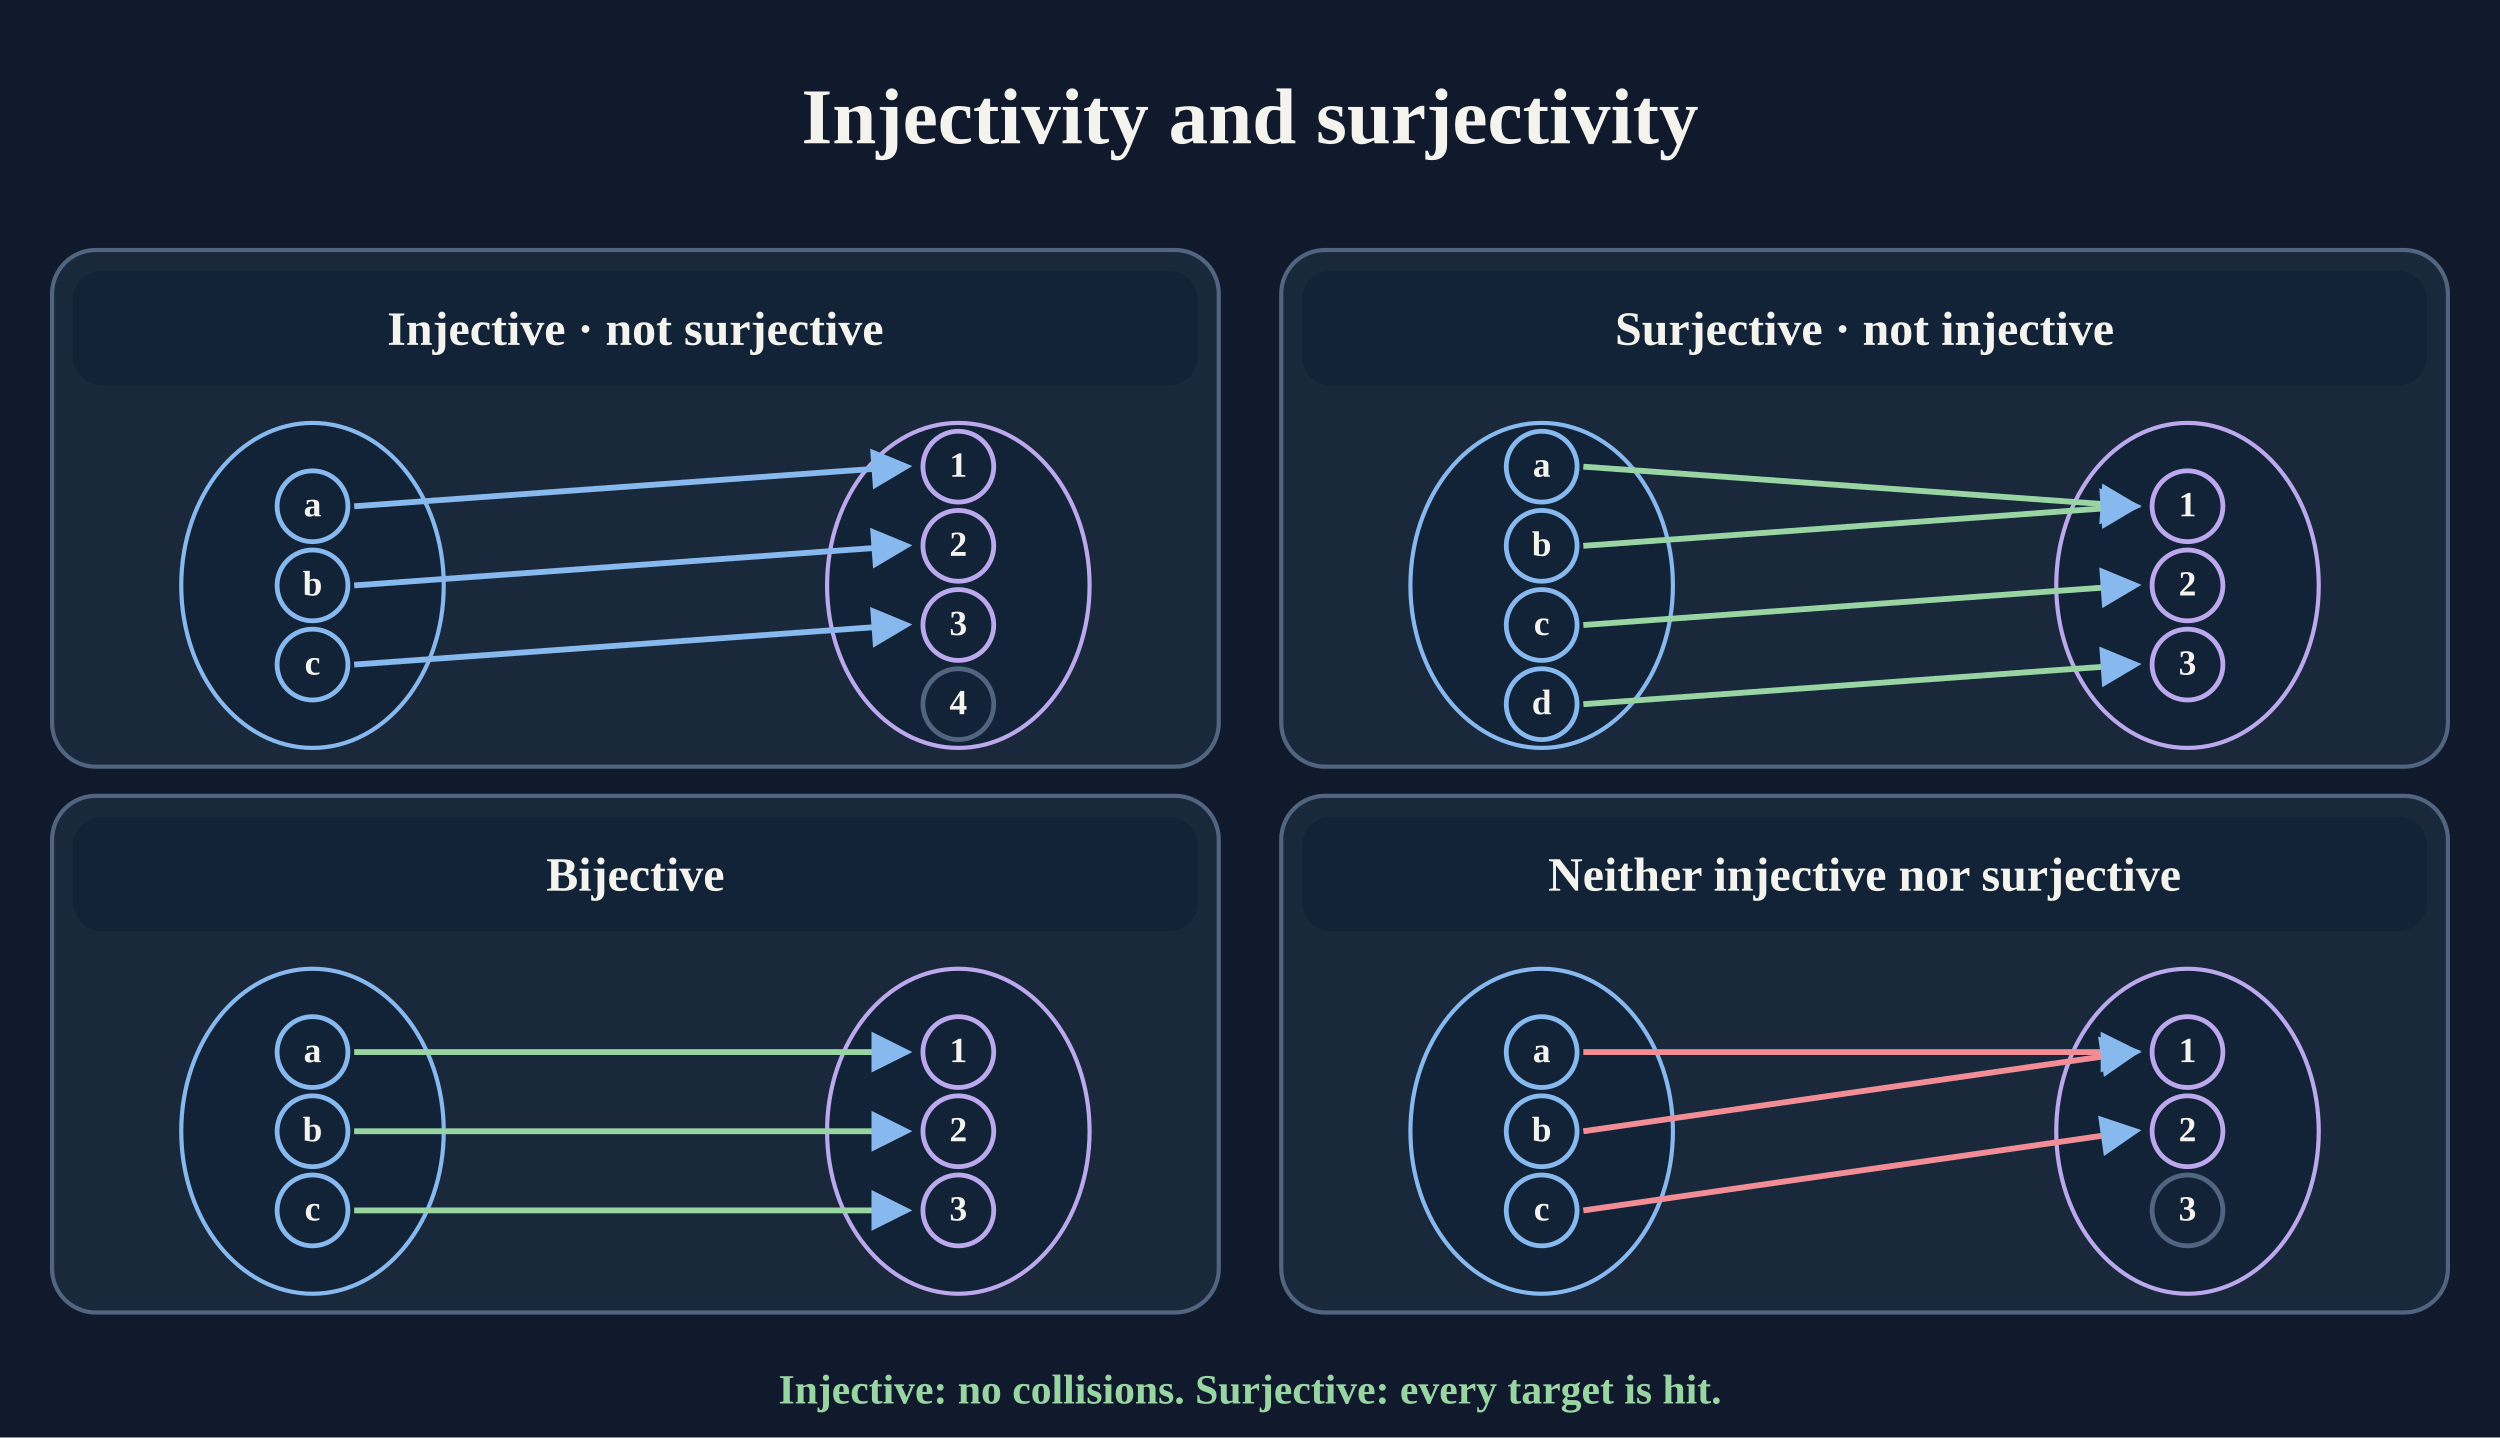
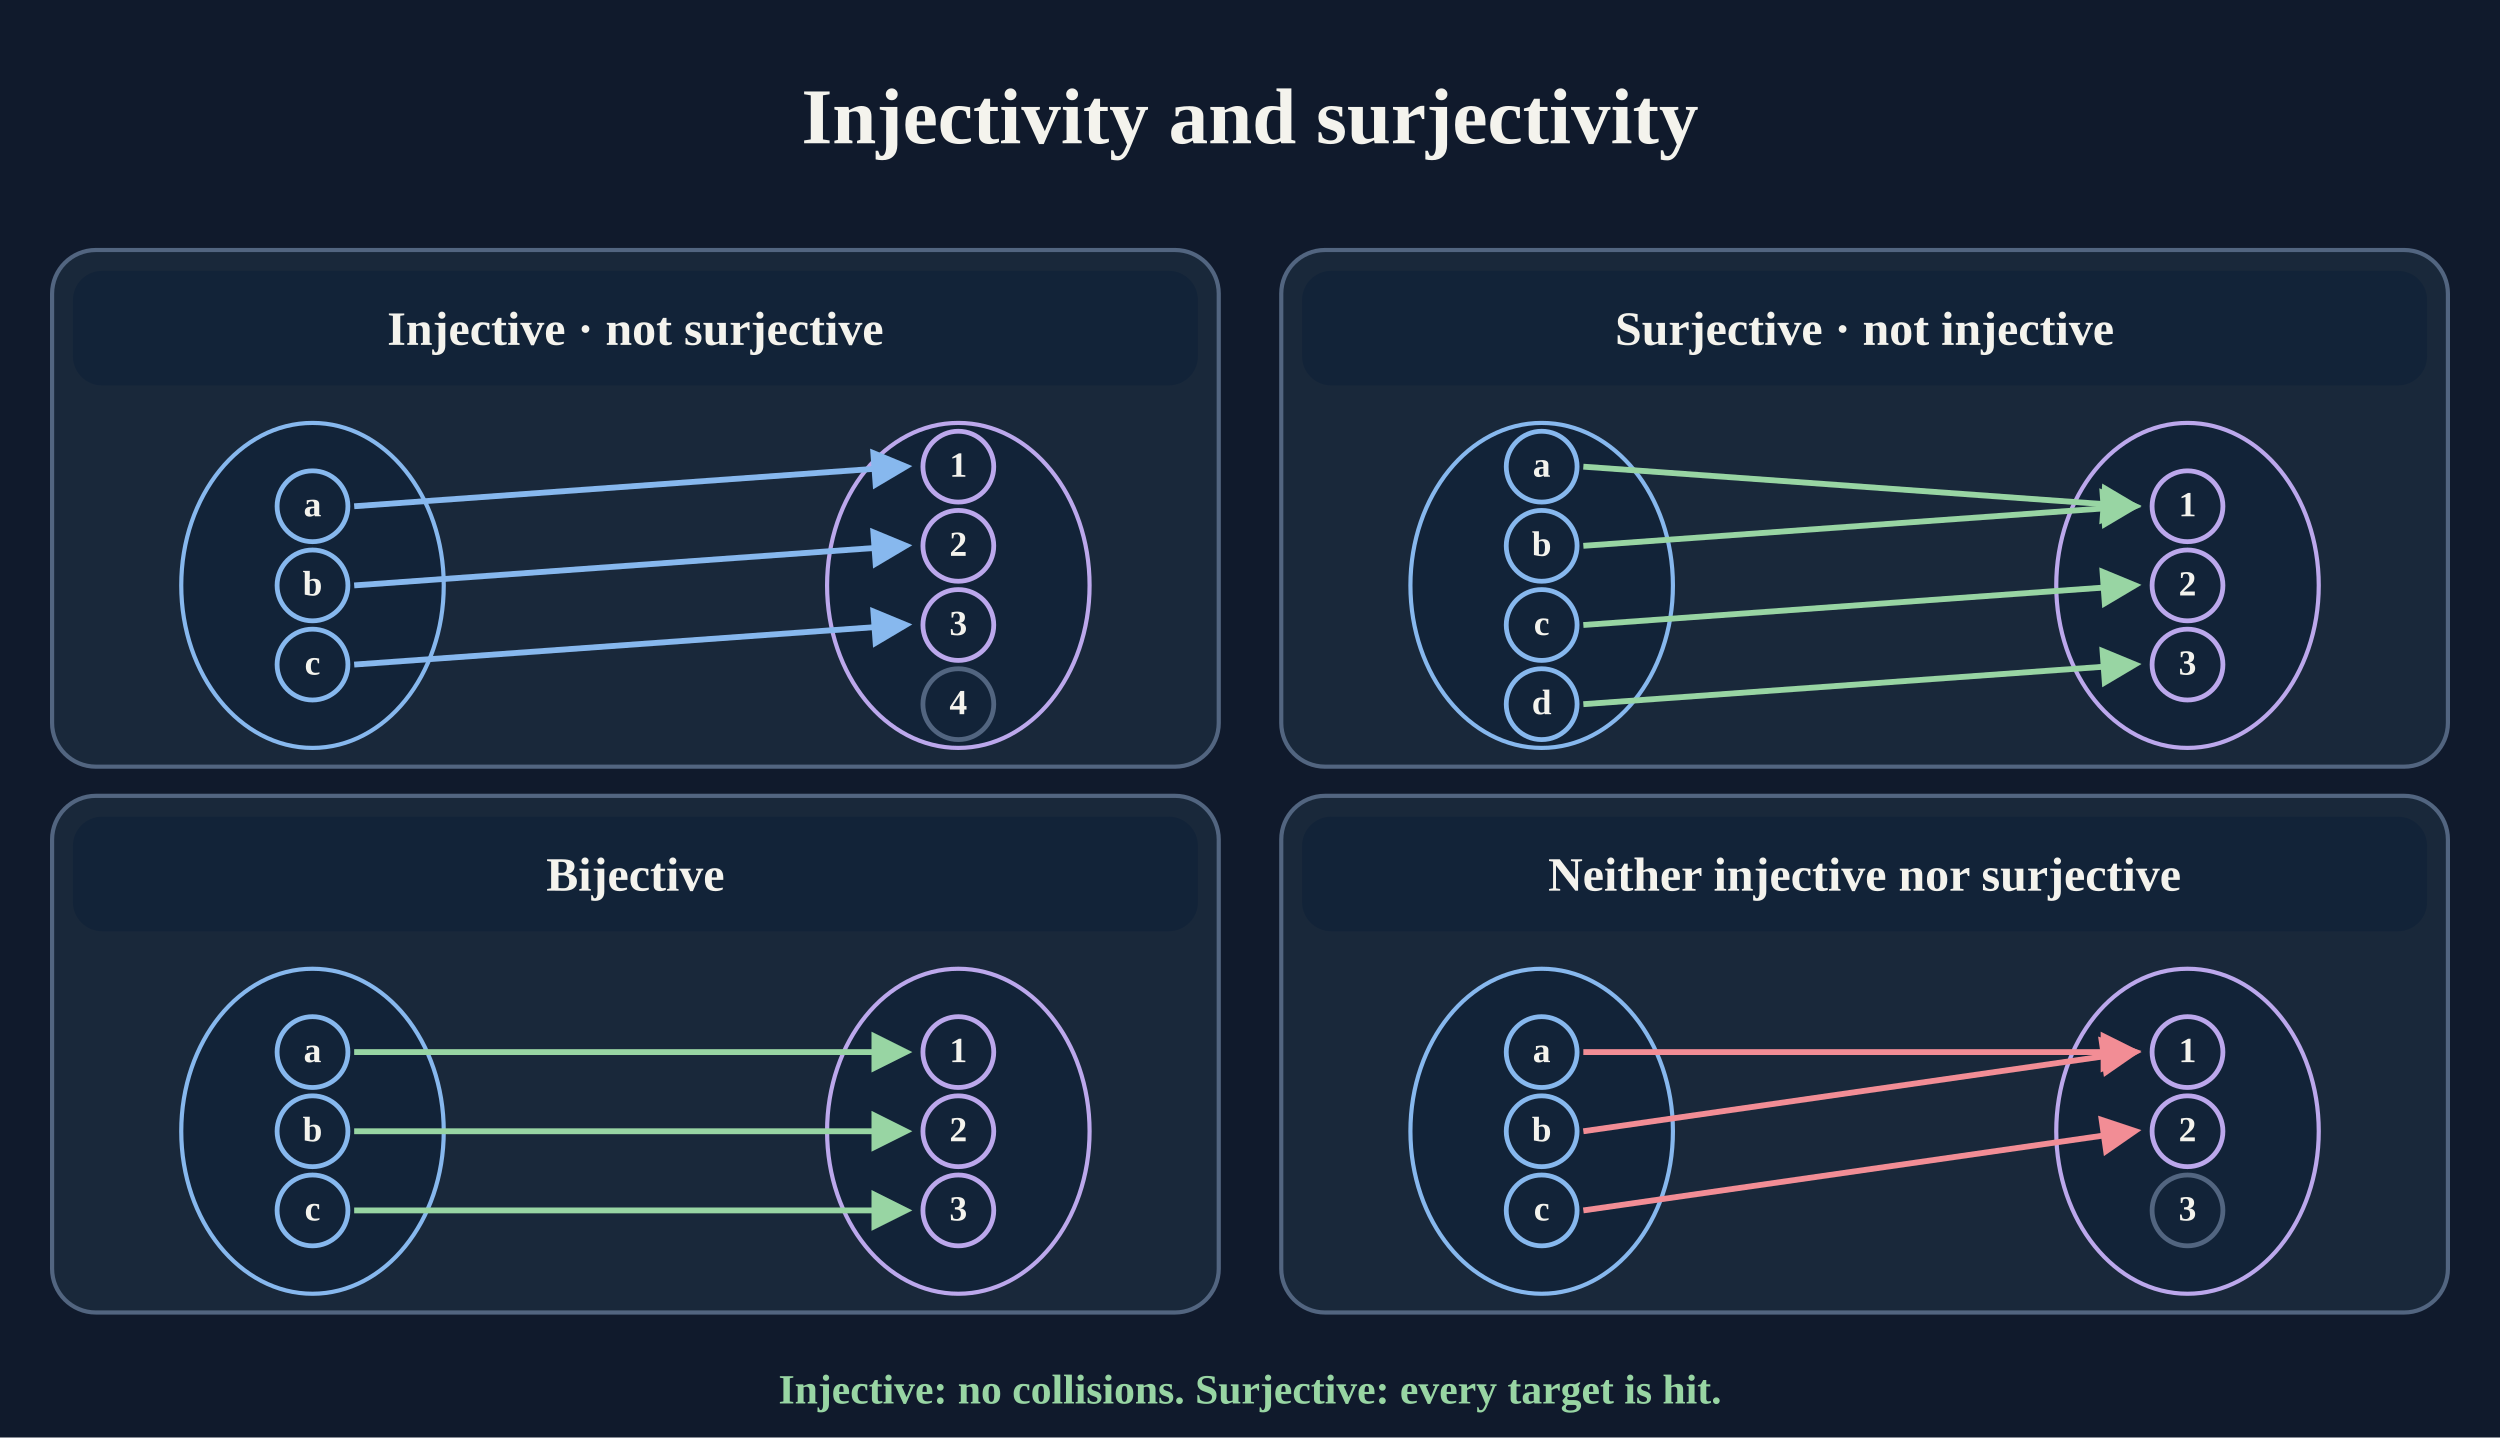
<svg xmlns="http://www.w3.org/2000/svg" width="1200" height="690" viewBox="0 0 1200 690" role="img" aria-labelledby="title desc">
  <defs>
-     <marker id="arr" markerWidth="7" markerHeight="7" refX="8" refY="5" viewBox="0 0 10 10" orient="auto">
+     <marker id="arrBlue" markerWidth="7" markerHeight="7" refX="8" refY="5" viewBox="0 0 10 10" orient="auto">
      <path d="M0 0L10 5L0 10Z" fill="#87B8EE" />
+     </marker>
+     <marker id="arrMint" markerWidth="7" markerHeight="7" refX="8" refY="5" viewBox="0 0 10 10" orient="auto">
+       <path d="M0 0L10 5L0 10Z" fill="#98D5A3" />
+     </marker>
+     <marker id="arrRed" markerWidth="7" markerHeight="7" refX="8" refY="5" viewBox="0 0 10 10" orient="auto">
+       <path d="M0 0L10 5L0 10Z" fill="#F28D95" />
    </marker>
  </defs>
  <rect width="1200" height="690" fill="#101A2C" />
  <text x="600" y="58" font-size="38" fill="#F4F3ED" text-anchor="middle" dominant-baseline="middle" font-weight="600">Injectivity and surjectivity</text>
  <rect x="25" y="120" width="560" height="248" rx="21" fill="#19283A" stroke="#526580" stroke-width="2" />
  <rect x="35" y="130" width="540" height="55" rx="14" fill="#122338" />
  <text x="305" y="159" font-size="23" fill="#F4F3ED" text-anchor="middle" dominant-baseline="middle" font-weight="600">Injective · not surjective</text>
  <ellipse cx="150" cy="281" rx="63" ry="78" fill="#122338" stroke="#87B8EE" stroke-width="2" />
  <ellipse cx="460" cy="281" rx="63" ry="78" fill="#122338" stroke="#BCA8EC" stroke-width="2" />
-   <path d="M170 243 L434 224" stroke="#87B8EE" stroke-width="2.8" fill="none" marker-end="url(#arr)" />
-   <path d="M170 281 L434 262" stroke="#87B8EE" stroke-width="2.8" fill="none" marker-end="url(#arr)" />
-   <path d="M170 319 L434 300" stroke="#87B8EE" stroke-width="2.8" fill="none" marker-end="url(#arr)" />
+   <path d="M170 243 L434 224" stroke="#87B8EE" stroke-width="2.8" fill="none" marker-end="url(#arrBlue)" />
+   <path d="M170 281 L434 262" stroke="#87B8EE" stroke-width="2.8" fill="none" marker-end="url(#arrBlue)" />
+   <path d="M170 319 L434 300" stroke="#87B8EE" stroke-width="2.8" fill="none" marker-end="url(#arrBlue)" />
  <circle cx="150" cy="243" r="17" fill="#122338" stroke="#87B8EE" stroke-width="2.3" />
  <text x="150" y="243" font-size="17" fill="#F4F3ED" text-anchor="middle" dominant-baseline="middle" font-weight="600">a</text>
  <circle cx="150" cy="281" r="17" fill="#122338" stroke="#87B8EE" stroke-width="2.3" />
  <text x="150" y="281" font-size="17" fill="#F4F3ED" text-anchor="middle" dominant-baseline="middle" font-weight="600">b</text>
  <circle cx="150" cy="319" r="17" fill="#122338" stroke="#87B8EE" stroke-width="2.3" />
  <text x="150" y="319" font-size="17" fill="#F4F3ED" text-anchor="middle" dominant-baseline="middle" font-weight="600">c</text>
  <circle cx="460" cy="224" r="17" fill="#122338" stroke="#BCA8EC" stroke-width="2.3" />
  <text x="460" y="224" font-size="17" fill="#F4F3ED" text-anchor="middle" dominant-baseline="middle" font-weight="600">1</text>
  <circle cx="460" cy="262" r="17" fill="#122338" stroke="#BCA8EC" stroke-width="2.3" />
  <text x="460" y="262" font-size="17" fill="#F4F3ED" text-anchor="middle" dominant-baseline="middle" font-weight="600">2</text>
  <circle cx="460" cy="300" r="17" fill="#122338" stroke="#BCA8EC" stroke-width="2.3" />
  <text x="460" y="300" font-size="17" fill="#F4F3ED" text-anchor="middle" dominant-baseline="middle" font-weight="600">3</text>
  <circle cx="460" cy="338" r="17" fill="#122338" stroke="#526580" stroke-width="2.3" />
  <text x="460" y="338" font-size="17" fill="#F4F3ED" text-anchor="middle" dominant-baseline="middle" font-weight="600">4</text>
  <rect x="615" y="120" width="560" height="248" rx="21" fill="#19283A" stroke="#526580" stroke-width="2" />
  <rect x="625" y="130" width="540" height="55" rx="14" fill="#122338" />
  <text x="895" y="159" font-size="23" fill="#F4F3ED" text-anchor="middle" dominant-baseline="middle" font-weight="600">Surjective · not injective</text>
  <ellipse cx="740" cy="281" rx="63" ry="78" fill="#122338" stroke="#87B8EE" stroke-width="2" />
  <ellipse cx="1050" cy="281" rx="63" ry="78" fill="#122338" stroke="#BCA8EC" stroke-width="2" />
-   <path d="M760 224 L1024 243" stroke="#98D5A3" stroke-width="2.8" fill="none" marker-end="url(#arr)" />
-   <path d="M760 262 L1024 243" stroke="#98D5A3" stroke-width="2.8" fill="none" marker-end="url(#arr)" />
-   <path d="M760 300 L1024 281" stroke="#98D5A3" stroke-width="2.8" fill="none" marker-end="url(#arr)" />
-   <path d="M760 338 L1024 319" stroke="#98D5A3" stroke-width="2.8" fill="none" marker-end="url(#arr)" />
+   <path d="M760 224 L1024 243" stroke="#98D5A3" stroke-width="2.8" fill="none" marker-end="url(#arrMint)" />
+   <path d="M760 262 L1024 243" stroke="#98D5A3" stroke-width="2.8" fill="none" marker-end="url(#arrMint)" />
+   <path d="M760 300 L1024 281" stroke="#98D5A3" stroke-width="2.8" fill="none" marker-end="url(#arrMint)" />
+   <path d="M760 338 L1024 319" stroke="#98D5A3" stroke-width="2.8" fill="none" marker-end="url(#arrMint)" />
  <circle cx="740" cy="224" r="17" fill="#122338" stroke="#87B8EE" stroke-width="2.3" />
  <text x="740" y="224" font-size="17" fill="#F4F3ED" text-anchor="middle" dominant-baseline="middle" font-weight="600">a</text>
  <circle cx="740" cy="262" r="17" fill="#122338" stroke="#87B8EE" stroke-width="2.3" />
  <text x="740" y="262" font-size="17" fill="#F4F3ED" text-anchor="middle" dominant-baseline="middle" font-weight="600">b</text>
  <circle cx="740" cy="300" r="17" fill="#122338" stroke="#87B8EE" stroke-width="2.3" />
  <text x="740" y="300" font-size="17" fill="#F4F3ED" text-anchor="middle" dominant-baseline="middle" font-weight="600">c</text>
  <circle cx="740" cy="338" r="17" fill="#122338" stroke="#87B8EE" stroke-width="2.3" />
  <text x="740" y="338" font-size="17" fill="#F4F3ED" text-anchor="middle" dominant-baseline="middle" font-weight="600">d</text>
  <circle cx="1050" cy="243" r="17" fill="#122338" stroke="#BCA8EC" stroke-width="2.3" />
  <text x="1050" y="243" font-size="17" fill="#F4F3ED" text-anchor="middle" dominant-baseline="middle" font-weight="600">1</text>
  <circle cx="1050" cy="281" r="17" fill="#122338" stroke="#BCA8EC" stroke-width="2.3" />
  <text x="1050" y="281" font-size="17" fill="#F4F3ED" text-anchor="middle" dominant-baseline="middle" font-weight="600">2</text>
  <circle cx="1050" cy="319" r="17" fill="#122338" stroke="#BCA8EC" stroke-width="2.3" />
  <text x="1050" y="319" font-size="17" fill="#F4F3ED" text-anchor="middle" dominant-baseline="middle" font-weight="600">3</text>
  <rect x="25" y="382" width="560" height="248" rx="21" fill="#19283A" stroke="#526580" stroke-width="2" />
  <rect x="35" y="392" width="540" height="55" rx="14" fill="#122338" />
  <text x="305" y="421" font-size="23" fill="#F4F3ED" text-anchor="middle" dominant-baseline="middle" font-weight="600">Bijective</text>
  <ellipse cx="150" cy="543" rx="63" ry="78" fill="#122338" stroke="#87B8EE" stroke-width="2" />
  <ellipse cx="460" cy="543" rx="63" ry="78" fill="#122338" stroke="#BCA8EC" stroke-width="2" />
-   <path d="M170 505 L434 505" stroke="#98D5A3" stroke-width="2.8" fill="none" marker-end="url(#arr)" />
-   <path d="M170 543 L434 543" stroke="#98D5A3" stroke-width="2.8" fill="none" marker-end="url(#arr)" />
-   <path d="M170 581 L434 581" stroke="#98D5A3" stroke-width="2.8" fill="none" marker-end="url(#arr)" />
+   <path d="M170 505 L434 505" stroke="#98D5A3" stroke-width="2.8" fill="none" marker-end="url(#arrMint)" />
+   <path d="M170 543 L434 543" stroke="#98D5A3" stroke-width="2.8" fill="none" marker-end="url(#arrMint)" />
+   <path d="M170 581 L434 581" stroke="#98D5A3" stroke-width="2.8" fill="none" marker-end="url(#arrMint)" />
  <circle cx="150" cy="505" r="17" fill="#122338" stroke="#87B8EE" stroke-width="2.3" />
  <text x="150" y="505" font-size="17" fill="#F4F3ED" text-anchor="middle" dominant-baseline="middle" font-weight="600">a</text>
  <circle cx="150" cy="543" r="17" fill="#122338" stroke="#87B8EE" stroke-width="2.3" />
  <text x="150" y="543" font-size="17" fill="#F4F3ED" text-anchor="middle" dominant-baseline="middle" font-weight="600">b</text>
  <circle cx="150" cy="581" r="17" fill="#122338" stroke="#87B8EE" stroke-width="2.3" />
  <text x="150" y="581" font-size="17" fill="#F4F3ED" text-anchor="middle" dominant-baseline="middle" font-weight="600">c</text>
  <circle cx="460" cy="505" r="17" fill="#122338" stroke="#BCA8EC" stroke-width="2.3" />
  <text x="460" y="505" font-size="17" fill="#F4F3ED" text-anchor="middle" dominant-baseline="middle" font-weight="600">1</text>
  <circle cx="460" cy="543" r="17" fill="#122338" stroke="#BCA8EC" stroke-width="2.3" />
  <text x="460" y="543" font-size="17" fill="#F4F3ED" text-anchor="middle" dominant-baseline="middle" font-weight="600">2</text>
  <circle cx="460" cy="581" r="17" fill="#122338" stroke="#BCA8EC" stroke-width="2.3" />
  <text x="460" y="581" font-size="17" fill="#F4F3ED" text-anchor="middle" dominant-baseline="middle" font-weight="600">3</text>
  <rect x="615" y="382" width="560" height="248" rx="21" fill="#19283A" stroke="#526580" stroke-width="2" />
  <rect x="625" y="392" width="540" height="55" rx="14" fill="#122338" />
  <text x="895" y="421" font-size="23" fill="#F4F3ED" text-anchor="middle" dominant-baseline="middle" font-weight="600">Neither injective nor surjective</text>
  <ellipse cx="740" cy="543" rx="63" ry="78" fill="#122338" stroke="#87B8EE" stroke-width="2" />
  <ellipse cx="1050" cy="543" rx="63" ry="78" fill="#122338" stroke="#BCA8EC" stroke-width="2" />
-   <path d="M760 505 L1024 505" stroke="#F28D95" stroke-width="2.8" fill="none" marker-end="url(#arr)" />
-   <path d="M760 543 L1024 505" stroke="#F28D95" stroke-width="2.8" fill="none" marker-end="url(#arr)" />
-   <path d="M760 581 L1024 543" stroke="#F28D95" stroke-width="2.8" fill="none" marker-end="url(#arr)" />
+   <path d="M760 505 L1024 505" stroke="#F28D95" stroke-width="2.8" fill="none" marker-end="url(#arrRed)" />
+   <path d="M760 543 L1024 505" stroke="#F28D95" stroke-width="2.8" fill="none" marker-end="url(#arrRed)" />
+   <path d="M760 581 L1024 543" stroke="#F28D95" stroke-width="2.8" fill="none" marker-end="url(#arrRed)" />
  <circle cx="740" cy="505" r="17" fill="#122338" stroke="#87B8EE" stroke-width="2.3" />
  <text x="740" y="505" font-size="17" fill="#F4F3ED" text-anchor="middle" dominant-baseline="middle" font-weight="600">a</text>
  <circle cx="740" cy="543" r="17" fill="#122338" stroke="#87B8EE" stroke-width="2.3" />
  <text x="740" y="543" font-size="17" fill="#F4F3ED" text-anchor="middle" dominant-baseline="middle" font-weight="600">b</text>
  <circle cx="740" cy="581" r="17" fill="#122338" stroke="#87B8EE" stroke-width="2.3" />
  <text x="740" y="581" font-size="17" fill="#F4F3ED" text-anchor="middle" dominant-baseline="middle" font-weight="600">c</text>
  <circle cx="1050" cy="505" r="17" fill="#122338" stroke="#BCA8EC" stroke-width="2.3" />
  <text x="1050" y="505" font-size="17" fill="#F4F3ED" text-anchor="middle" dominant-baseline="middle" font-weight="600">1</text>
  <circle cx="1050" cy="543" r="17" fill="#122338" stroke="#BCA8EC" stroke-width="2.3" />
  <text x="1050" y="543" font-size="17" fill="#F4F3ED" text-anchor="middle" dominant-baseline="middle" font-weight="600">2</text>
  <circle cx="1050" cy="581" r="17" fill="#122338" stroke="#526580" stroke-width="2.3" />
  <text x="1050" y="581" font-size="17" fill="#F4F3ED" text-anchor="middle" dominant-baseline="middle" font-weight="600">3</text>
  <text x="600" y="668" font-size="20" fill="#98D5A3" text-anchor="middle" dominant-baseline="middle" font-weight="600">Injective: no collisions.   Surjective: every target is hit.</text>
</svg>
